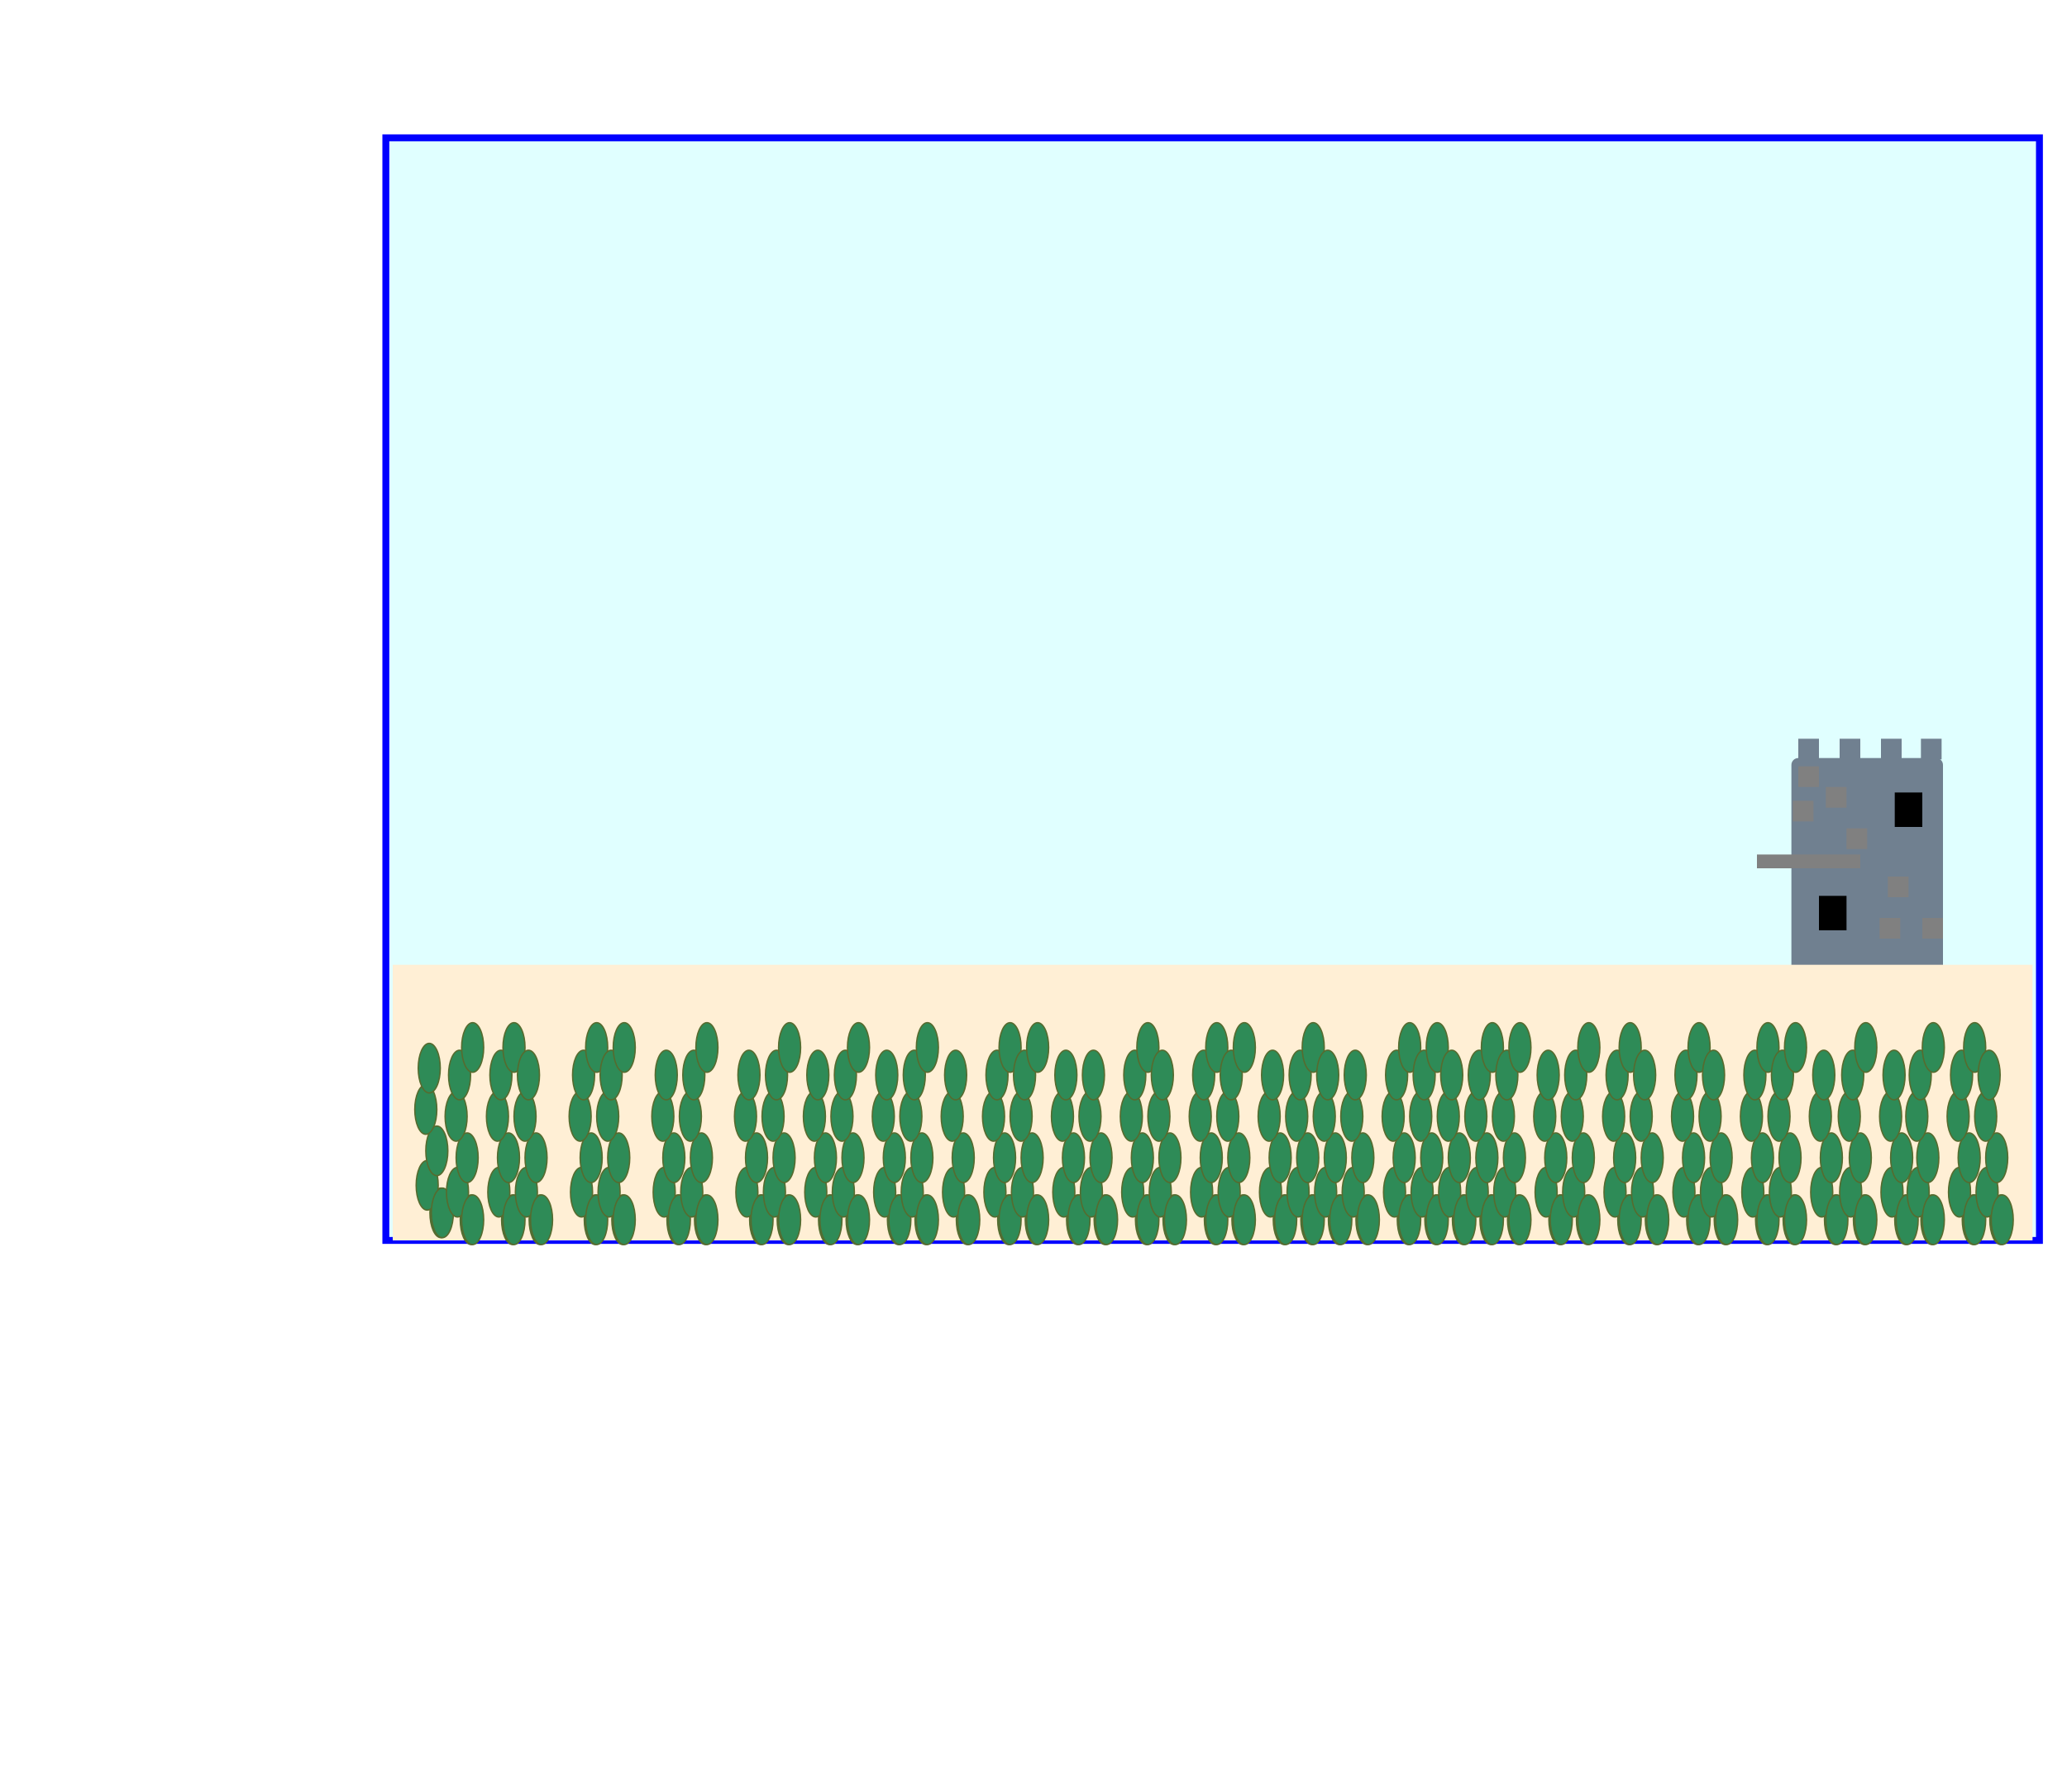
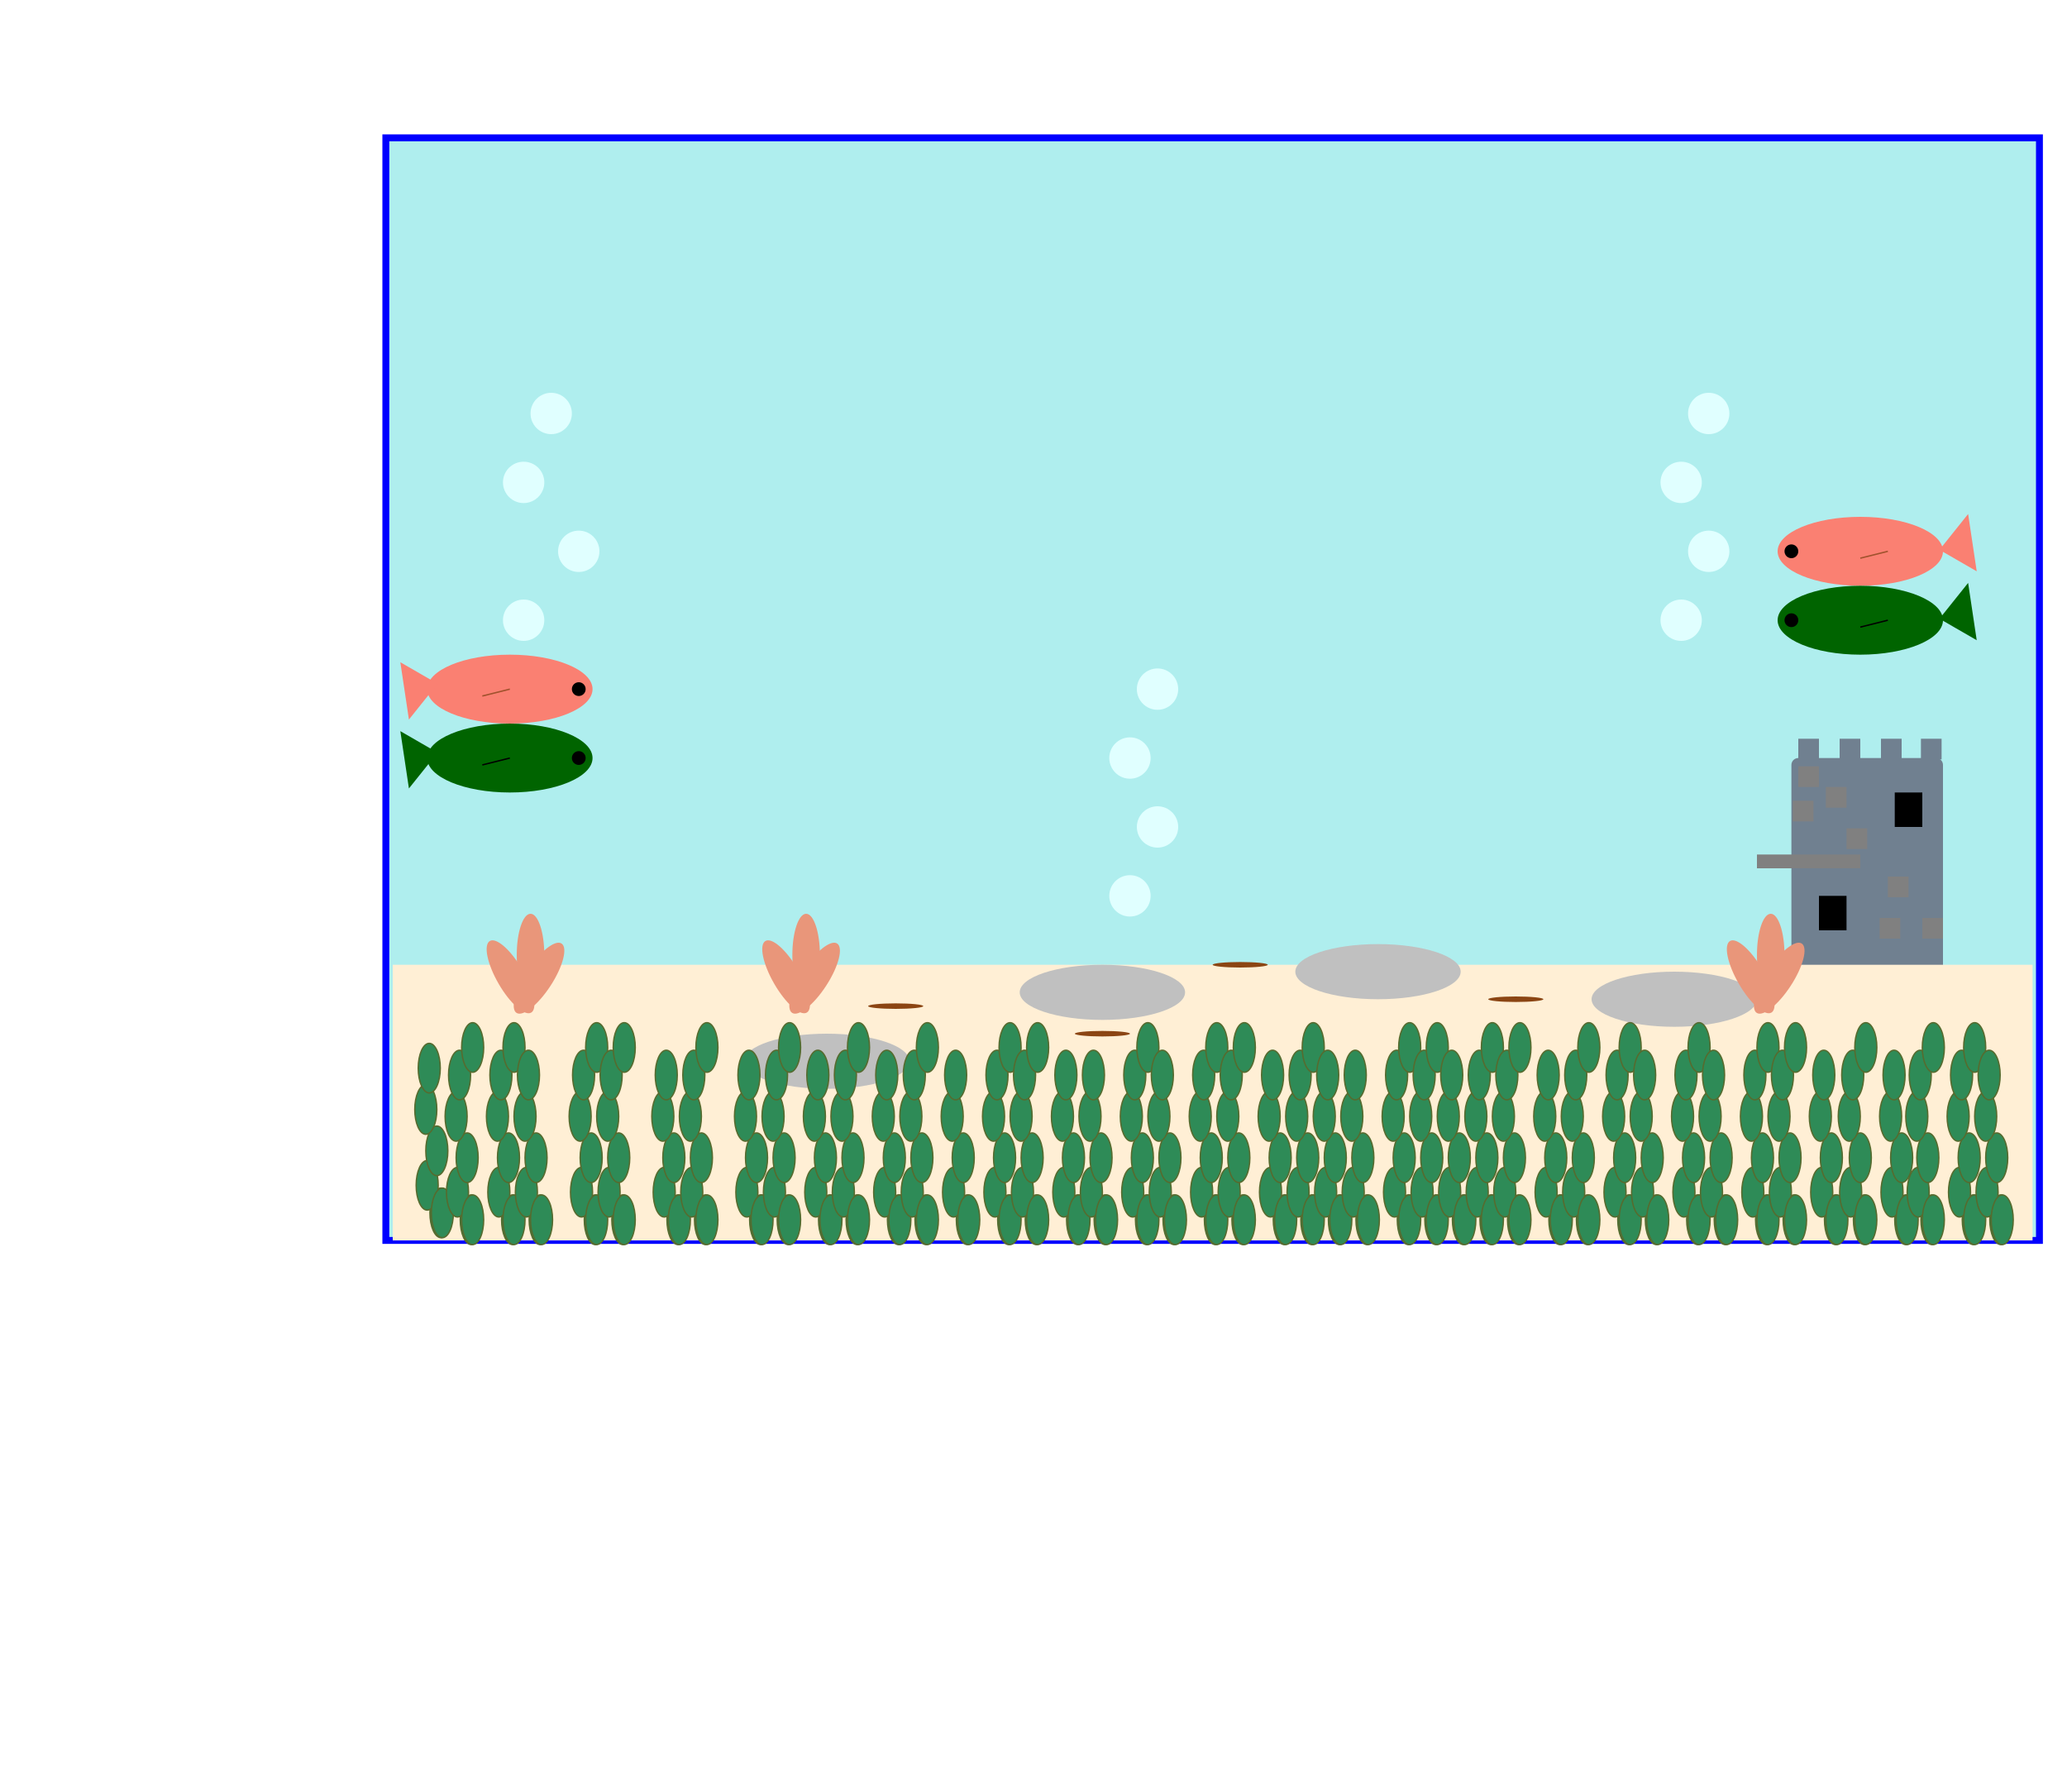
<svg xmlns="http://www.w3.org/2000/svg" xmlns:xlink="http://www.w3.org/1999/xlink" version="1.1" width="30cm" height="26cm" viewBox="0 0 15 13">
-   <rect x="2.8" y="1" width="12" height="8" stroke="blue" fill="lightCyan" stroke-width="0.05" />
+   <defs>
+     <g id="bubbles">
+       <circle cx="4" cy="3" r=".15" fill="lightcyan" />
+     </g>
+   </defs>
+   <rect x="2.8" y="1" width="12" height="8" stroke="blue" fill="paleturquoise" stroke-width="0.05" />
  <rect x="13.0" y="5.5" width="1.1" height="2" rx=".05" ry=".05" fill="slategray" />
  <rect x="12.75" y="6.2" width=".75" height=".1" fill="grey" />
  <rect x="2.85" y="7" width="11.9" height="2" fill="papayawhip" />
  <defs>
    <g id="stone">
      <rect x="13.05" y="5.36" width=".15" height=".15" />
    </g>
  </defs>
+   <use xlink:href="#bubbles" />
+   <use xlink:href="#bubbles" transform="translate(-.2, .5)" />
+   <use xlink:href="#bubbles" transform="translate(.2, 1)" />
+   <use xlink:href="#bubbles" transform="translate(-.2, 1.5)" />
+   <use xlink:href="#bubbles" transform="translate(8.4, 0)" />
+   <use xlink:href="#bubbles" transform="translate(8.2, .5)" />
+   <use xlink:href="#bubbles" transform="translate(8.4, 1)" />
+   <use xlink:href="#bubbles" transform="translate(8.2, 1.5)" />
+   <use xlink:href="#bubbles" transform="translate(4.4, 2)" />
+   <use xlink:href="#bubbles" transform="translate(4.2, 2.5)" />
+   <use xlink:href="#bubbles" transform="translate(4.4, 3)" />
+   <use xlink:href="#bubbles" transform="translate(4.2, 3.5)" />
  <use xlink:href="#stone" fill="slategray" />
  <use xlink:href="#stone" transform="translate(.3,0)" fill="slategray" />
  <use xlink:href="#stone" transform="translate(.6,0)" fill="slategray" />
  <use xlink:href="#stone" transform="translate(.89,0)" fill="slategray" />
  <use xlink:href="#stone" transform="translate(.65,1)" fill="grey" />
  <use xlink:href="#stone" transform="translate(.35,.65)" fill="grey" />
  <use xlink:href="#stone" transform="translate(0,.2)" fill="grey" />
  <use xlink:href="#stone" transform="translate(.2,.35)" fill="grey" />
  <use xlink:href="#stone" transform="translate(.59,1.3)" fill="grey" />
  <use xlink:href="#stone" transform="translate(.9,1.3)" fill="grey" />
  <use xlink:href="#stone" transform="translate(-.04,.45)" fill="grey" />
  <rect x="13.2" y="6.5" width=".2" height=".25" fill="black" />
  <rect x="13.75" y="5.75" width=".2" height=".25" fill="black" />
  <defs>
    <g id="leaf1">
      <ellipse cx="3.2" cy="8.8" rx=".08" ry=".18" stroke="darkolivegreen" fill="seagreen" stroke-width=".01">
        <animate attributeName="cx" keyTimes="0;.25;.5;1" values="3.2;3.18;3.2;3.23" dur="3s" begin="1s" repeatCount="indefinite" />
      </ellipse>
    </g>
  </defs>
  <defs>
    <g id="leaf2">
      <ellipse cx="3.1" cy="8.6" rx=".08" ry=".18" stroke="darkolivegreen" fill="seagreen" stroke-width=".01">
        <animate attributeName="cx" keyTimes="0;.25;.5;1" values="3.2;3.23;3.2;3.18" dur="3s" begin="1s" repeatCount="indefinite" />
      </ellipse>
    </g>
  </defs>
  <defs>
    <g id="seaweed">
      <use xlink:href="#leaf1" />
      <use xlink:href="#leaf2" />
      <use xlink:href="#leaf1" transform="translate(-.03,-.45)" />
      <use xlink:href="#leaf2" transform="translate(-.01,-.55)" />
      <use xlink:href="#leaf1" transform="translate(.01,0)" />
      <use xlink:href="#leaf2" transform="translate(.015,-.85)" />
    </g>
  </defs>
  <defs>
    <g id="seaweed2">
      <use xlink:href="#leaf1" />
      <use xlink:href="#leaf2" />
      <use xlink:href="#leaf1" transform="translate(-.03,-.45)" />
      <use xlink:href="#leaf2" transform="translate(-.01,-.55)" />
      <use xlink:href="#leaf1" transform="translate(.01,0)" />
      <use xlink:href="#leaf2" transform="translate(.015,-.85)" />
      <use xlink:href="#leaf1" transform="translate(.01,-1.25)" />
    </g>
  </defs>
+   <defs>
+     <g id="coral">
+       <ellipse cx="2.95" cy="7" rx=".1" ry=".3" fill="darksalmon" />
+     </g>
+   </defs>
+   <defs>
+     <g id="coralPlant">
+       <use xlink:href="#coral" transform="translate (5.25,-.38) rotate(33)" />
+       <use xlink:href="#coral" transform="translate (.9,-.07)" />
+       <use xlink:href="#coral" transform="translate (-2.35,2.5) rotate(-30)" />
+     </g>
+   </defs>
+   <defs>
+     <g id="tail">
+       <path d="M3.7 3 L4 5 L5 3.75 Z" />
+     </g>
+   </defs>
+   <defs>
+     <g id="fish">
+       <ellipse cx="3.7" cy="5" rx=".6" ry=".25" fill="salmon" />
+       <circle cx="4.2" cy="5" r=".05" fill="black" />
+       <line x1="3.7" y1="5" x2="3.5" y2="5.05" stroke="sienna" stroke-width=".01" />
+       <use xlink:href="#tail" transform="translate(2.6,4.6) scale(.1,.1)" stroke="salmon" />
+       <animateTransform attributeName="transform" type="translate" from="1" to="10.5" dur="6s" repeatCount="indefinite" />
+     </g>
+   </defs>
+   <defs>
+     <g id="fish2">
+       <ellipse cx="13.5" cy="5" rx=".6" ry=".25" fill="salmon" />
+       <circle cx="13" cy="5" r=".05" fill="black" />
+       <line x1="13.7" y1="5" x2="13.5" y2="5.05" stroke="sienna" stroke-width=".01" />
+       <use xlink:href="#tail" transform=" translate(14.65,5.35) scale(.1,.1) rotate (180)" stroke="salmon" />
+       <animateTransform attributeName="transform" type="translate" from="0" to="-10" dur="6s" repeatCount="indefinite" />
+     </g>
+   </defs>
+   <defs>
+     <g id="fish3">
+       <ellipse cx="3.7" cy="5" rx=".6" ry=".25" fill="darkgreen" />
+       <circle cx="4.2" cy="5" r=".05" fill="black" />
+       <line x1="3.7" y1="5" x2="3.5" y2="5.05" stroke="black" stroke-width=".01" />
+       <use xlink:href="#tail" transform="translate(2.6,4.6) scale(.1,.1)" stroke="darkgreen" />
+       <animateTransform attributeName="transform" type="translate" from="1" to="10.5" dur="5s" repeatCount="indefinite" />
+     </g>
+   </defs>
+   <defs>
+     <g id="fish4">
+       <ellipse cx="13.5" cy="5" rx=".6" ry=".25" fill="darkgreen" />
+       <circle cx="13" cy="5" r=".05" fill="black" />
+       <line x1="13.7" y1="5" x2="13.5" y2="5.05" stroke="black" stroke-width=".01" />
+       <use xlink:href="#tail" transform=" translate(14.65,5.35) scale(.1,.1) rotate (180)" stroke="darkgreen" />
+       <animateTransform attributeName="transform" type="translate" from="0" to="-10" dur="7s" repeatCount="indefinite" />
+     </g>
+   </defs>
+   <use xlink:href="#fish" />
+   <use xlink:href="#fish2" transform="translate(0,-1)" />
+   <use xlink:href="#fish3" transform="translate(0,.5)" />
+   <use xlink:href="#fish4" transform="translate(0,-.5)" />
+   <ellipse cx="6" cy="7.7" rx=".6" ry=".2" fill="silver" />
+   <ellipse cx="8" cy="7.2" rx=".6" ry=".2" fill="silver" />
+   <ellipse cx="8" cy="7.5" rx=".2" ry=".02" fill="saddlebrown" />
+   <ellipse cx="6.5" cy="7.3" rx=".2" ry=".02" fill="saddlebrown" />
+   <ellipse cx="9" cy="7" rx=".2" ry=".02" fill="saddlebrown" />
+   <ellipse cx="11" cy="7.25" rx=".2" ry=".02" fill="saddlebrown" />
+   <ellipse cx="10" cy="7.05" rx=".6" ry=".2" fill="silver" />
+   <ellipse cx="12.15" cy="7.25" rx=".6" ry=".2" fill="silver" />
+   <use xlink:href="#coralPlant" />
+   <use xlink:href="#coralPlant" transform="translate(2,0)" />
+   <use xlink:href="#coralPlant" transform="translate(9,0)" />
  <use xlink:href="#seaweed" />
  <use xlink:href="#seaweed2" transform="translate(.22,.05)" />
  <use xlink:href="#seaweed2" transform="translate(.52,.05)" />
  <use xlink:href="#seaweed" transform="translate(.72,.05)" />
  <use xlink:href="#seaweed2" transform="translate(1.12,.05)" />
  <use xlink:href="#seaweed2" transform="translate(1.32,.05)" />
  <use xlink:href="#seaweed" transform="translate(1.72,.05)" />
  <use xlink:href="#seaweed2" transform="translate(1.92,.05)" />
  <use xlink:href="#seaweed" transform="translate(2.32,.05)" />
  <use xlink:href="#seaweed2" transform="translate(2.52,.05)" />
  <use xlink:href="#seaweed" transform="translate(2.82,.05)" />
  <use xlink:href="#seaweed2" transform="translate(3.02,.05)" />
  <use xlink:href="#seaweed" transform="translate(3.32,.05)" />
  <use xlink:href="#seaweed2" transform="translate(3.52,.05)" />
  <use xlink:href="#seaweed" transform="translate(3.82,.05)" />
  <use xlink:href="#seaweed2" transform="translate(4.12,.05)" />
  <use xlink:href="#seaweed2" transform="translate(4.32,.05)" />
  <use xlink:href="#seaweed" transform="translate(4.62,.05)" />
  <use xlink:href="#seaweed" transform="translate(4.82,.05)" />
  <use xlink:href="#seaweed2" transform="translate(5.12,.05)" />
  <use xlink:href="#seaweed" transform="translate(5.32,.05)" />
  <use xlink:href="#seaweed2" transform="translate(5.62,.05)" />
  <use xlink:href="#seaweed2" transform="translate(5.82,.05)" />
  <use xlink:href="#seaweed" transform="translate(6.12,.05)" />
  <use xlink:href="#seaweed2" transform="translate(6.32,.05)" />
  <use xlink:href="#seaweed" transform="translate(6.52,.05)" />
  <use xlink:href="#seaweed" transform="translate(6.72,.05)" />
  <use xlink:href="#seaweed2" transform="translate(7.02,.05)" />
  <use xlink:href="#seaweed2" transform="translate(7.22,.05)" />
  <use xlink:href="#seaweed" transform="translate(7.42,.05)" />
  <use xlink:href="#seaweed2" transform="translate(7.62,.05)" />
  <use xlink:href="#seaweed2" transform="translate(7.82,.05)" />
  <use xlink:href="#seaweed" transform="translate(8.12,.05)" />
  <use xlink:href="#seaweed2" transform="translate(8.32,.05)" />
  <use xlink:href="#seaweed2" transform="translate(8.62,.05)" />
  <use xlink:href="#seaweed" transform="translate(8.82,.05)" />
  <use xlink:href="#seaweed2" transform="translate(9.12,.05)" />
  <use xlink:href="#seaweed" transform="translate(9.32,.05)" />
  <use xlink:href="#seaweed2" transform="translate(9.62,.05)" />
  <use xlink:href="#seaweed2" transform="translate(9.82,.05)" />
  <use xlink:href="#seaweed" transform="translate(10.12,.05)" />
  <use xlink:href="#seaweed2" transform="translate(10.33,.05)" />
  <use xlink:href="#seaweed" transform="translate(10.63,.05)" />
  <use xlink:href="#seaweed2" transform="translate(10.82,.05)" />
  <use xlink:href="#seaweed2" transform="translate(11.12,.05)" />
  <use xlink:href="#seaweed" transform="translate(11.32,.05)" />
</svg>
